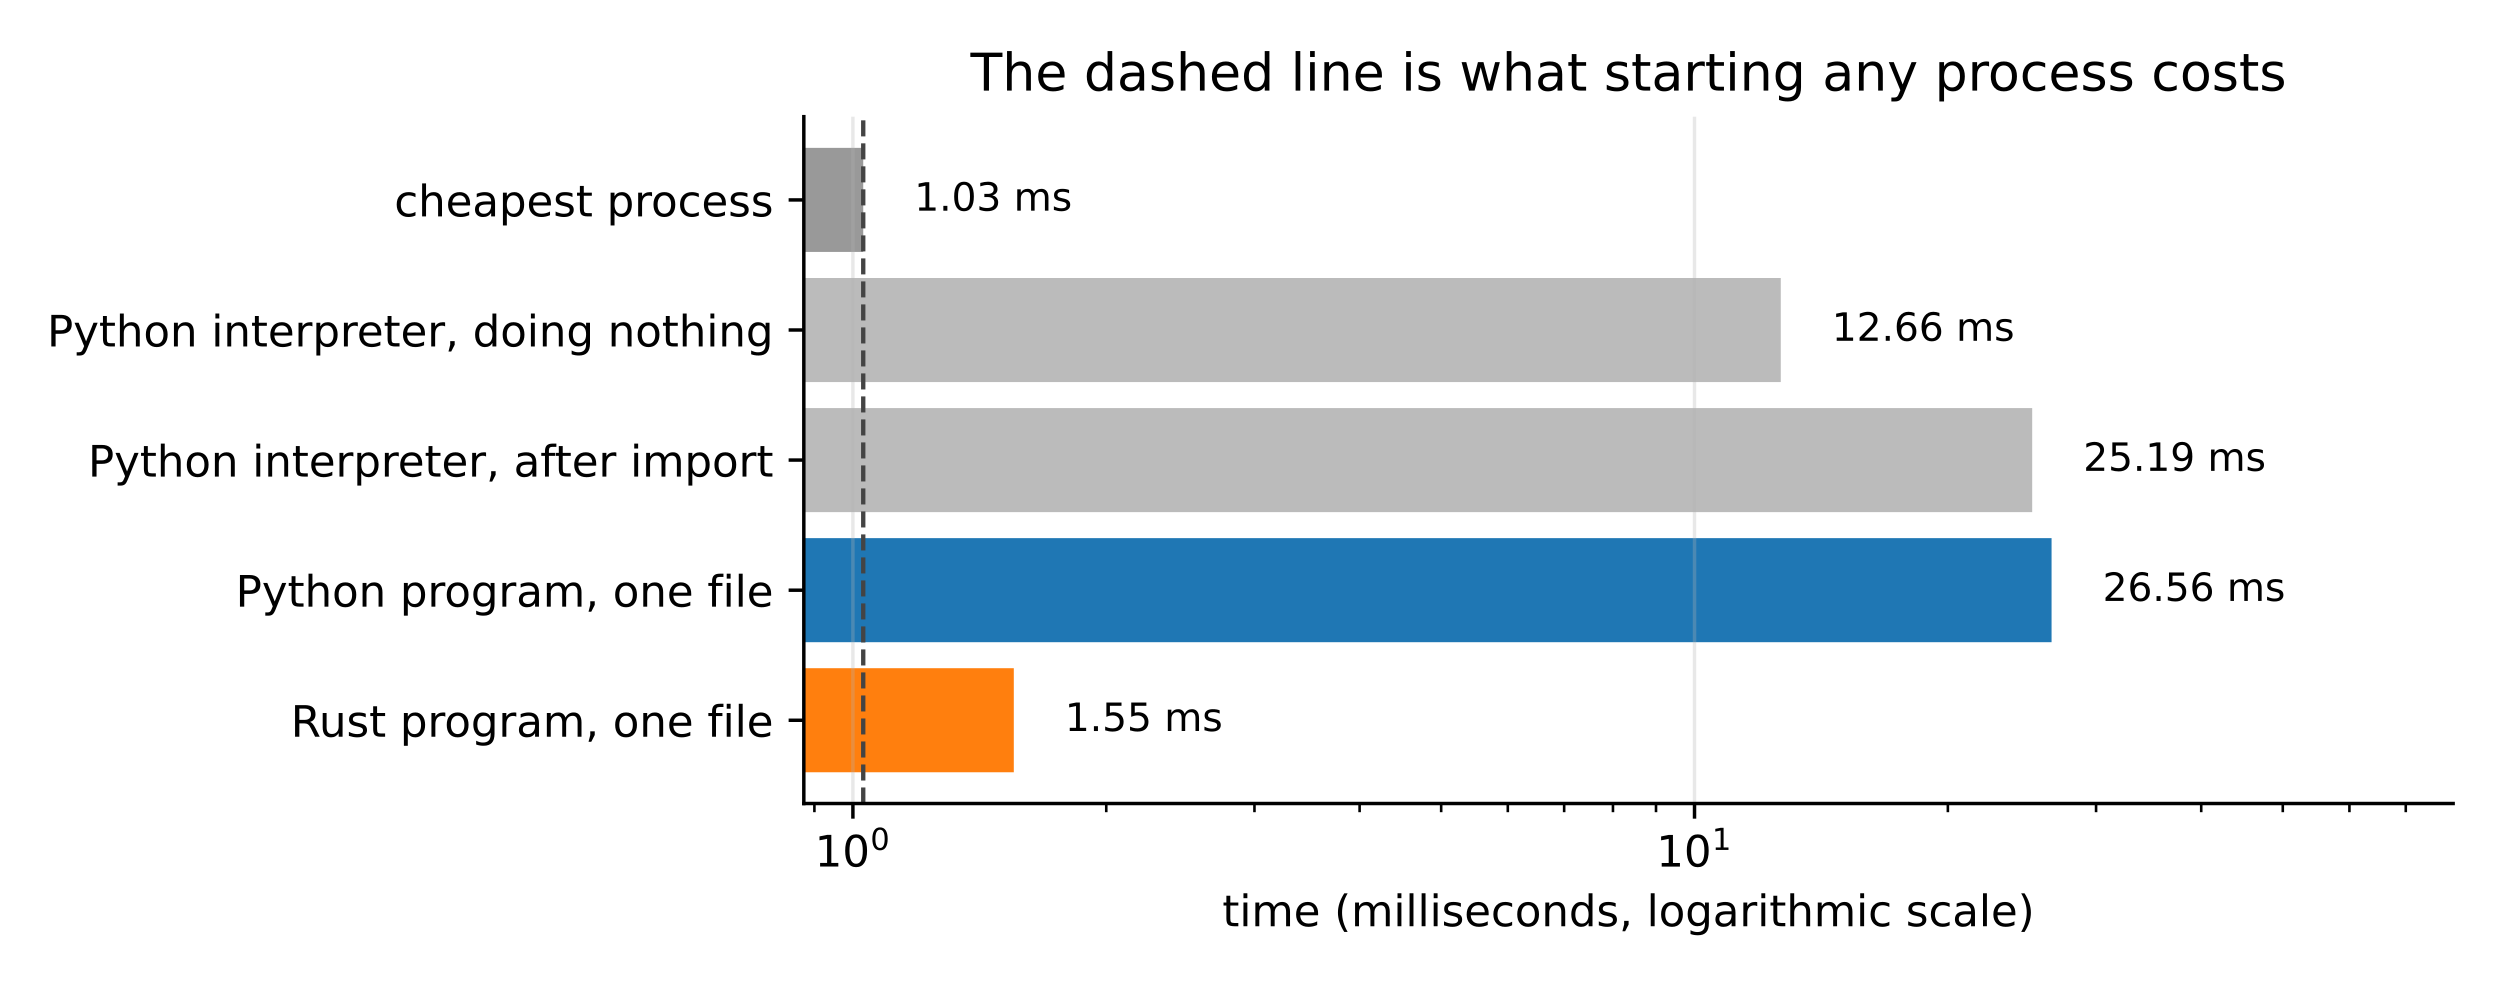
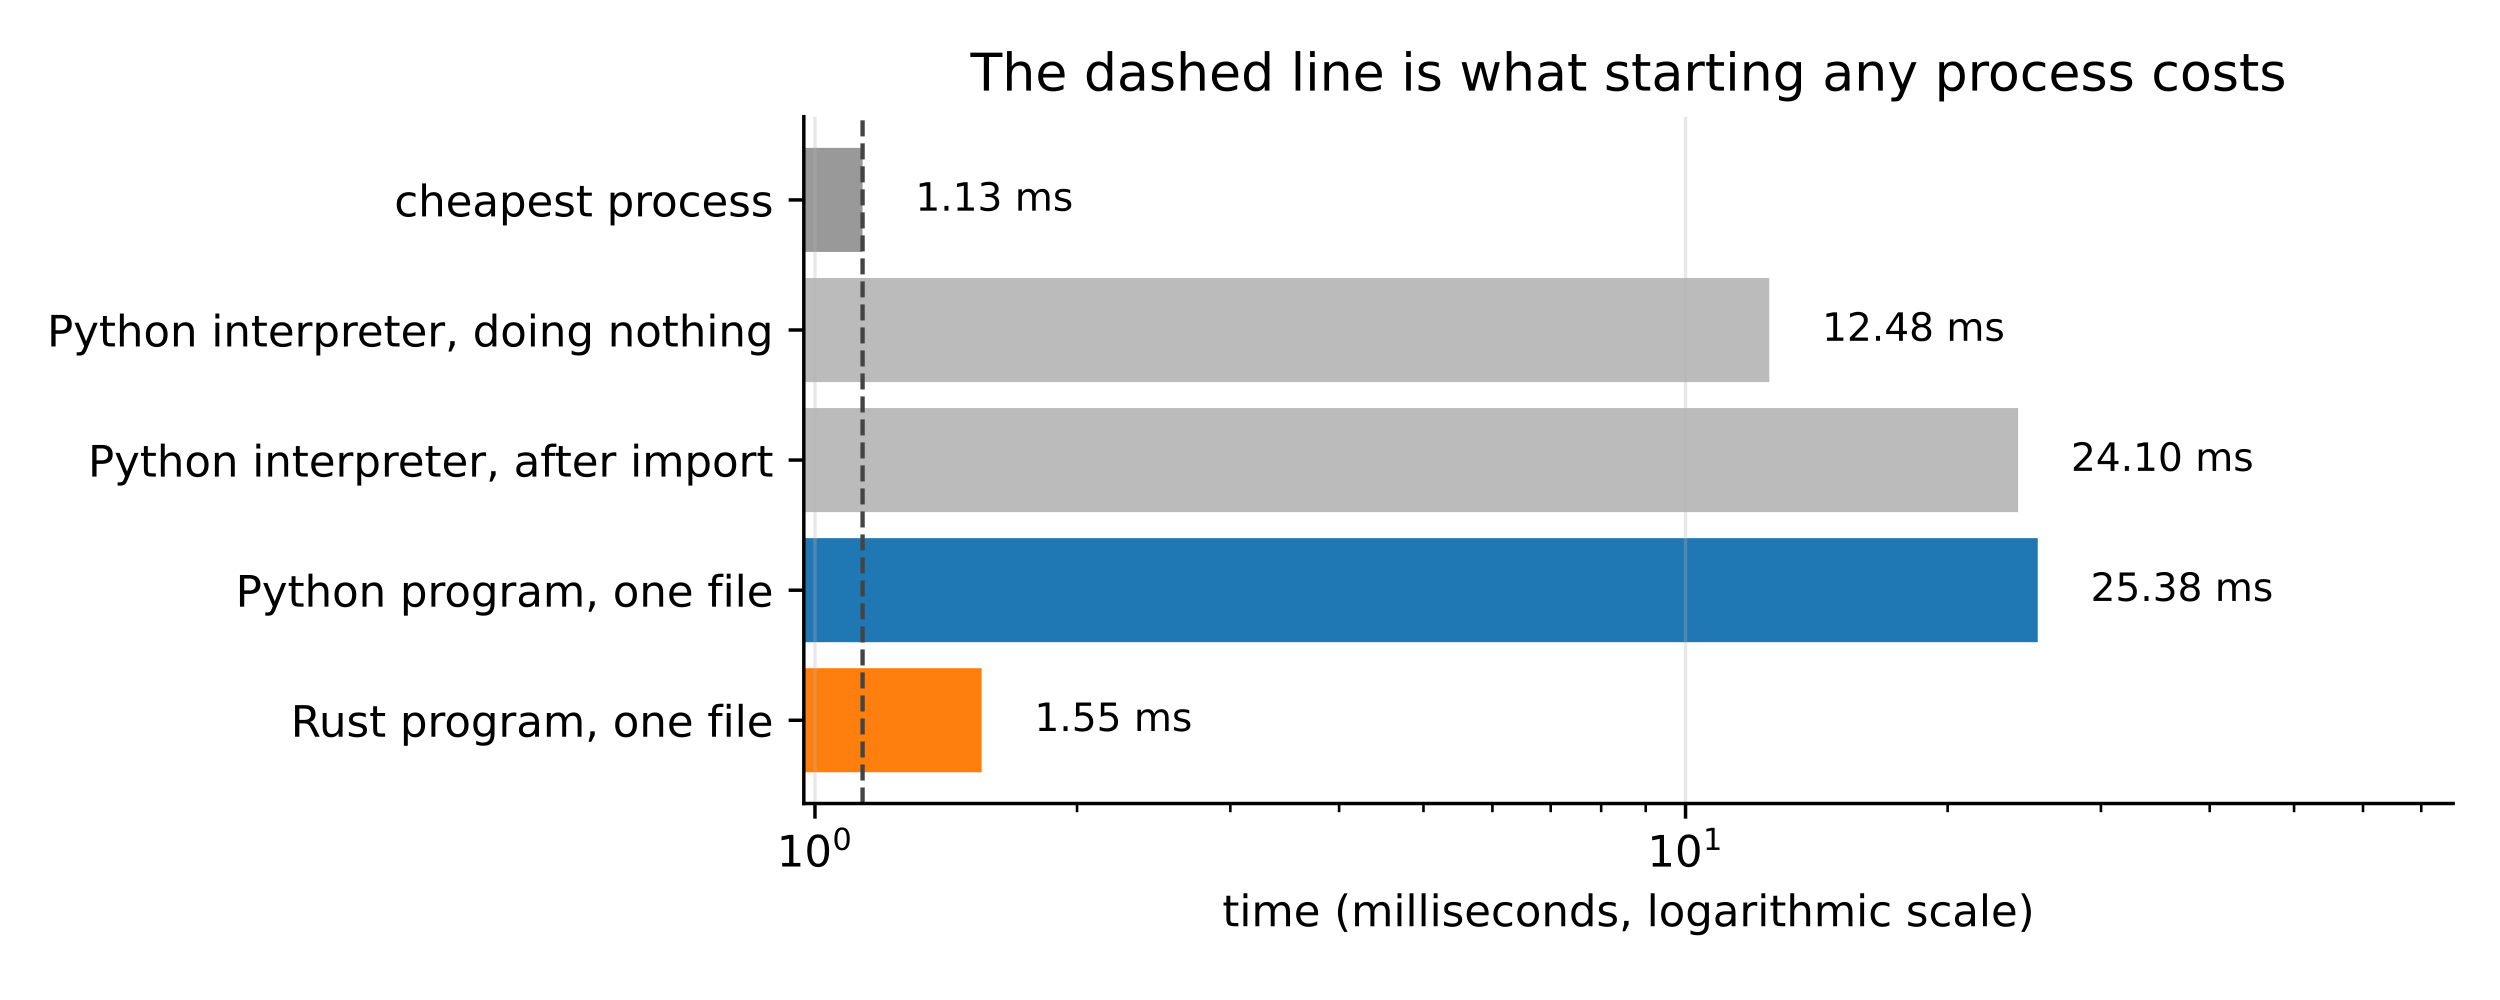
<svg xmlns="http://www.w3.org/2000/svg" xmlns:xlink="http://www.w3.org/1999/xlink" width="576pt" height="230.4pt" viewBox="0 0 576 230.4" version="1.1">
  <defs>
    <style type="text/css">*{stroke-linejoin: round; stroke-linecap: butt}</style>
  </defs>
  <g id="figure_1">
    <g id="patch_1">
      <path d="M 0 230.4 L 576 230.4 L 576 0 L 0 0 z " style="fill: #ffffff" />
    </g>
    <g id="axes_1">
      <g id="patch_2">
        <path d="M 185.2 185.128 L 565.2 185.128 L 565.2 26.88 L 185.2 26.88 z " style="fill: #ffffff" />
      </g>
      <g id="patch_3">
-         <path d="M -193711.282 34.073 L 198.89 34.073 L 198.89 58.05 L -193711.282 58.05 z " clip-path="url(#pd043f592e0)" style="fill: #999999" />
+         <path d="M -200394.927 34.073 L 198.738 34.073 L 198.738 58.05 L -200394.927 58.05 z " clip-path="url(#pd043f592e0)" style="fill: #999999" />
      </g>
      <g id="patch_4">
-         <path d="M -193711.282 64.044 L 410.292 64.044 L 410.292 88.021 L -193711.282 88.021 z " clip-path="url(#pd043f592e0)" style="fill: #bbbbbb" />
+         <path d="M -200394.927 64.044 L 407.643 64.044 L 407.643 88.021 L -200394.927 88.021 z " clip-path="url(#pd043f592e0)" style="fill: #bbbbbb" />
      </g>
      <g id="patch_5">
-         <path d="M -193711.282 94.016 L 468.217 94.016 L 468.217 117.992 L -193711.282 117.992 z " clip-path="url(#pd043f592e0)" style="fill: #bbbbbb" />
+         <path d="M -200394.927 94.016 L 464.978 94.016 L 464.978 117.992 L -200394.927 117.992 z " clip-path="url(#pd043f592e0)" style="fill: #bbbbbb" />
      </g>
      <g id="patch_6">
-         <path d="M -193711.282 123.987 L 472.682 123.987 L 472.682 147.964 L -193711.282 147.964 z " clip-path="url(#pd043f592e0)" style="fill: #1f77b4" />
+         <path d="M -200394.927 123.987 L 469.498 123.987 L 469.498 147.964 L -200394.927 147.964 z " clip-path="url(#pd043f592e0)" style="fill: #1f77b4" />
      </g>
      <g id="patch_7">
-         <path d="M -193711.282 153.958 L 233.581 153.958 L 233.581 177.935 L -193711.282 177.935 z " clip-path="url(#pd043f592e0)" style="fill: #ff7f0e" />
+         <path d="M -200394.927 153.958 L 226.174 153.958 L 226.174 177.935 L -200394.927 177.935 z " clip-path="url(#pd043f592e0)" style="fill: #ff7f0e" />
      </g>
      <g id="matplotlib.axis_1">
        <g id="xtick_1">
          <g id="line2d_1">
-             <path d="M 196.509 185.128 L 196.509 26.88 " clip-path="url(#pd043f592e0)" style="fill: none; stroke: #b0b0b0; stroke-opacity: 0.3; stroke-width: 0.8; stroke-linecap: square" />
+             <path d="M 187.768 185.128 L 187.768 26.88 " clip-path="url(#pd043f592e0)" style="fill: none; stroke: #b0b0b0; stroke-opacity: 0.3; stroke-width: 0.8; stroke-linecap: square" />
          </g>
          <g id="line2d_2">
            <defs>
              <path id="m288eb1307e" d="M 0 0 L 0 3.5 " style="stroke: #000000; stroke-width: 0.8" />
            </defs>
            <g>
-               <use xlink:href="#m288eb1307e" x="196.509" y="185.128" style="stroke: #000000; stroke-width: 0.8" />
+               <use xlink:href="#m288eb1307e" x="187.768" y="185.128" style="stroke: #000000; stroke-width: 0.8" />
            </g>
          </g>
          <g id="text_1">
-             <g transform="translate(187.7095 199.7264) scale(0.1 -0.1)">
+             <g transform="translate(178.9676 199.7264) scale(0.1 -0.1)">
              <defs>
                <path id="DejaVuSans-31" d="M 794 531 L 1825 531 L 1825 4091 L 703 3866 L 703 4441 L 1819 4666 L 2450 4666 L 2450 531 L 3481 531 L 3481 0 L 794 0 L 794 531 z " transform="scale(0.015625)" />
                <path id="DejaVuSans-30" d="M 2034 4250 Q 1547 4250 1301 3770 Q 1056 3291 1056 2328 Q 1056 1369 1301 889 Q 1547 409 2034 409 Q 2525 409 2770 889 Q 3016 1369 3016 2328 Q 3016 3291 2770 3770 Q 2525 4250 2034 4250 z M 2034 4750 Q 2819 4750 3233 4129 Q 3647 3509 3647 2328 Q 3647 1150 3233 529 Q 2819 -91 2034 -91 Q 1250 -91 836 529 Q 422 1150 422 2328 Q 422 3509 836 4129 Q 1250 4750 2034 4750 z " transform="scale(0.015625)" />
              </defs>
              <use xlink:href="#DejaVuSans-31" transform="translate(0 0.765625)" />
              <use xlink:href="#DejaVuSans-30" transform="translate(63.62305 0.765625)" />
              <use xlink:href="#DejaVuSans-30" transform="translate(128.2031 39.04688) scale(0.7)" />
            </g>
          </g>
        </g>
        <g id="xtick_2">
          <g id="line2d_3">
-             <path d="M 390.417 185.128 L 390.417 26.88 " clip-path="url(#pd043f592e0)" style="fill: none; stroke: #b0b0b0; stroke-opacity: 0.3; stroke-width: 0.8; stroke-linecap: square" />
+             <path d="M 388.35 185.128 L 388.35 26.88 " clip-path="url(#pd043f592e0)" style="fill: none; stroke: #b0b0b0; stroke-opacity: 0.3; stroke-width: 0.8; stroke-linecap: square" />
          </g>
          <g id="line2d_4">
            <g>
-               <use xlink:href="#m288eb1307e" x="390.417" y="185.128" style="stroke: #000000; stroke-width: 0.8" />
+               <use xlink:href="#m288eb1307e" x="388.35" y="185.128" style="stroke: #000000; stroke-width: 0.8" />
            </g>
          </g>
          <g id="text_2">
-             <g transform="translate(381.6173 199.7264) scale(0.1 -0.1)">
+             <g transform="translate(379.5503 199.7264) scale(0.1 -0.1)">
              <use xlink:href="#DejaVuSans-31" transform="translate(0 0.684375)" />
              <use xlink:href="#DejaVuSans-30" transform="translate(63.62305 0.684375)" />
              <use xlink:href="#DejaVuSans-31" transform="translate(128.2031 38.96563) scale(0.7)" />
            </g>
          </g>
        </g>
        <g id="xtick_3">
          <g id="line2d_5">
            <defs>
              <path id="m4691256076" d="M 0 0 L 0 2 " style="stroke: #000000; stroke-width: 0.6" />
            </defs>
            <g>
-               <use xlink:href="#m4691256076" x="187.637" y="185.128" style="stroke: #000000; stroke-width: 0.6" />
+               <use xlink:href="#m4691256076" x="248.149" y="185.128" style="stroke: #000000; stroke-width: 0.6" />
            </g>
          </g>
        </g>
        <g id="xtick_4">
          <g id="line2d_6">
            <g>
-               <use xlink:href="#m4691256076" x="254.882" y="185.128" style="stroke: #000000; stroke-width: 0.6" />
+               <use xlink:href="#m4691256076" x="283.47" y="185.128" style="stroke: #000000; stroke-width: 0.6" />
            </g>
          </g>
        </g>
        <g id="xtick_5">
          <g id="line2d_7">
            <g>
-               <use xlink:href="#m4691256076" x="289.027" y="185.128" style="stroke: #000000; stroke-width: 0.6" />
+               <use xlink:href="#m4691256076" x="308.53" y="185.128" style="stroke: #000000; stroke-width: 0.6" />
            </g>
          </g>
        </g>
        <g id="xtick_6">
          <g id="line2d_8">
            <g>
-               <use xlink:href="#m4691256076" x="313.254" y="185.128" style="stroke: #000000; stroke-width: 0.6" />
+               <use xlink:href="#m4691256076" x="327.969" y="185.128" style="stroke: #000000; stroke-width: 0.6" />
            </g>
          </g>
        </g>
        <g id="xtick_7">
          <g id="line2d_9">
            <g>
-               <use xlink:href="#m4691256076" x="332.045" y="185.128" style="stroke: #000000; stroke-width: 0.6" />
+               <use xlink:href="#m4691256076" x="343.851" y="185.128" style="stroke: #000000; stroke-width: 0.6" />
            </g>
          </g>
        </g>
        <g id="xtick_8">
          <g id="line2d_10">
            <g>
-               <use xlink:href="#m4691256076" x="347.399" y="185.128" style="stroke: #000000; stroke-width: 0.6" />
+               <use xlink:href="#m4691256076" x="357.28" y="185.128" style="stroke: #000000; stroke-width: 0.6" />
            </g>
          </g>
        </g>
        <g id="xtick_9">
          <g id="line2d_11">
            <g>
-               <use xlink:href="#m4691256076" x="360.381" y="185.128" style="stroke: #000000; stroke-width: 0.6" />
+               <use xlink:href="#m4691256076" x="368.912" y="185.128" style="stroke: #000000; stroke-width: 0.6" />
            </g>
          </g>
        </g>
        <g id="xtick_10">
          <g id="line2d_12">
            <g>
-               <use xlink:href="#m4691256076" x="371.626" y="185.128" style="stroke: #000000; stroke-width: 0.6" />
+               <use xlink:href="#m4691256076" x="379.172" y="185.128" style="stroke: #000000; stroke-width: 0.6" />
            </g>
          </g>
        </g>
        <g id="xtick_11">
          <g id="line2d_13">
            <g>
-               <use xlink:href="#m4691256076" x="381.545" y="185.128" style="stroke: #000000; stroke-width: 0.6" />
+               <use xlink:href="#m4691256076" x="448.732" y="185.128" style="stroke: #000000; stroke-width: 0.6" />
            </g>
          </g>
        </g>
        <g id="xtick_12">
          <g id="line2d_14">
            <g>
-               <use xlink:href="#m4691256076" x="448.789" y="185.128" style="stroke: #000000; stroke-width: 0.6" />
+               <use xlink:href="#m4691256076" x="484.053" y="185.128" style="stroke: #000000; stroke-width: 0.6" />
            </g>
          </g>
        </g>
        <g id="xtick_13">
          <g id="line2d_15">
            <g>
-               <use xlink:href="#m4691256076" x="482.935" y="185.128" style="stroke: #000000; stroke-width: 0.6" />
+               <use xlink:href="#m4691256076" x="509.113" y="185.128" style="stroke: #000000; stroke-width: 0.6" />
            </g>
          </g>
        </g>
        <g id="xtick_14">
          <g id="line2d_16">
            <g>
-               <use xlink:href="#m4691256076" x="507.161" y="185.128" style="stroke: #000000; stroke-width: 0.6" />
+               <use xlink:href="#m4691256076" x="528.552" y="185.128" style="stroke: #000000; stroke-width: 0.6" />
            </g>
          </g>
        </g>
        <g id="xtick_15">
          <g id="line2d_17">
            <g>
-               <use xlink:href="#m4691256076" x="525.953" y="185.128" style="stroke: #000000; stroke-width: 0.6" />
+               <use xlink:href="#m4691256076" x="544.434" y="185.128" style="stroke: #000000; stroke-width: 0.6" />
            </g>
          </g>
        </g>
        <g id="xtick_16">
          <g id="line2d_18">
            <g>
-               <use xlink:href="#m4691256076" x="541.307" y="185.128" style="stroke: #000000; stroke-width: 0.6" />
-             </g>
-           </g>
-         </g>
-         <g id="xtick_17">
-           <g id="line2d_19">
-             <g>
-               <use xlink:href="#m4691256076" x="554.288" y="185.128" style="stroke: #000000; stroke-width: 0.6" />
+               <use xlink:href="#m4691256076" x="557.862" y="185.128" style="stroke: #000000; stroke-width: 0.6" />
            </g>
          </g>
        </g>
        <g id="text_3">
          <g transform="translate(281.6297 213.4046) scale(0.1 -0.1)">
            <defs>
              <path id="DejaVuSans-74" d="M 1172 4494 L 1172 3500 L 2356 3500 L 2356 3053 L 1172 3053 L 1172 1153 Q 1172 725 1289 603 Q 1406 481 1766 481 L 2356 481 L 2356 0 L 1766 0 Q 1100 0 847 248 Q 594 497 594 1153 L 594 3053 L 172 3053 L 172 3500 L 594 3500 L 594 4494 L 1172 4494 z " transform="scale(0.015625)" />
              <path id="DejaVuSans-69" d="M 603 3500 L 1178 3500 L 1178 0 L 603 0 L 603 3500 z M 603 4863 L 1178 4863 L 1178 4134 L 603 4134 L 603 4863 z " transform="scale(0.015625)" />
              <path id="DejaVuSans-6d" d="M 3328 2828 Q 3544 3216 3844 3400 Q 4144 3584 4550 3584 Q 5097 3584 5394 3201 Q 5691 2819 5691 2113 L 5691 0 L 5113 0 L 5113 2094 Q 5113 2597 4934 2840 Q 4756 3084 4391 3084 Q 3944 3084 3684 2787 Q 3425 2491 3425 1978 L 3425 0 L 2847 0 L 2847 2094 Q 2847 2600 2669 2842 Q 2491 3084 2119 3084 Q 1678 3084 1418 2786 Q 1159 2488 1159 1978 L 1159 0 L 581 0 L 581 3500 L 1159 3500 L 1159 2956 Q 1356 3278 1631 3431 Q 1906 3584 2284 3584 Q 2666 3584 2933 3390 Q 3200 3197 3328 2828 z " transform="scale(0.015625)" />
              <path id="DejaVuSans-65" d="M 3597 1894 L 3597 1613 L 953 1613 Q 991 1019 1311 708 Q 1631 397 2203 397 Q 2534 397 2845 478 Q 3156 559 3463 722 L 3463 178 Q 3153 47 2828 -22 Q 2503 -91 2169 -91 Q 1331 -91 842 396 Q 353 884 353 1716 Q 353 2575 817 3079 Q 1281 3584 2069 3584 Q 2775 3584 3186 3129 Q 3597 2675 3597 1894 z M 3022 2063 Q 3016 2534 2758 2815 Q 2500 3097 2075 3097 Q 1594 3097 1305 2825 Q 1016 2553 972 2059 L 3022 2063 z " transform="scale(0.015625)" />
              <path id="DejaVuSans-20" transform="scale(0.015625)" />
              <path id="DejaVuSans-28" d="M 1984 4856 Q 1566 4138 1362 3434 Q 1159 2731 1159 2009 Q 1159 1288 1364 580 Q 1569 -128 1984 -844 L 1484 -844 Q 1016 -109 783 600 Q 550 1309 550 2009 Q 550 2706 781 3412 Q 1013 4119 1484 4856 L 1984 4856 z " transform="scale(0.015625)" />
              <path id="DejaVuSans-6c" d="M 603 4863 L 1178 4863 L 1178 0 L 603 0 L 603 4863 z " transform="scale(0.015625)" />
              <path id="DejaVuSans-73" d="M 2834 3397 L 2834 2853 Q 2591 2978 2328 3040 Q 2066 3103 1784 3103 Q 1356 3103 1142 2972 Q 928 2841 928 2578 Q 928 2378 1081 2264 Q 1234 2150 1697 2047 L 1894 2003 Q 2506 1872 2764 1633 Q 3022 1394 3022 966 Q 3022 478 2636 193 Q 2250 -91 1575 -91 Q 1294 -91 989 -36 Q 684 19 347 128 L 347 722 Q 666 556 975 473 Q 1284 391 1588 391 Q 1994 391 2212 530 Q 2431 669 2431 922 Q 2431 1156 2273 1281 Q 2116 1406 1581 1522 L 1381 1569 Q 847 1681 609 1914 Q 372 2147 372 2553 Q 372 3047 722 3315 Q 1072 3584 1716 3584 Q 2034 3584 2315 3537 Q 2597 3491 2834 3397 z " transform="scale(0.015625)" />
              <path id="DejaVuSans-63" d="M 3122 3366 L 3122 2828 Q 2878 2963 2633 3030 Q 2388 3097 2138 3097 Q 1578 3097 1268 2742 Q 959 2388 959 1747 Q 959 1106 1268 751 Q 1578 397 2138 397 Q 2388 397 2633 464 Q 2878 531 3122 666 L 3122 134 Q 2881 22 2623 -34 Q 2366 -91 2075 -91 Q 1284 -91 818 406 Q 353 903 353 1747 Q 353 2603 823 3093 Q 1294 3584 2113 3584 Q 2378 3584 2631 3529 Q 2884 3475 3122 3366 z " transform="scale(0.015625)" />
              <path id="DejaVuSans-6f" d="M 1959 3097 Q 1497 3097 1228 2736 Q 959 2375 959 1747 Q 959 1119 1226 758 Q 1494 397 1959 397 Q 2419 397 2687 759 Q 2956 1122 2956 1747 Q 2956 2369 2687 2733 Q 2419 3097 1959 3097 z M 1959 3584 Q 2709 3584 3137 3096 Q 3566 2609 3566 1747 Q 3566 888 3137 398 Q 2709 -91 1959 -91 Q 1206 -91 779 398 Q 353 888 353 1747 Q 353 2609 779 3096 Q 1206 3584 1959 3584 z " transform="scale(0.015625)" />
              <path id="DejaVuSans-6e" d="M 3513 2113 L 3513 0 L 2938 0 L 2938 2094 Q 2938 2591 2744 2837 Q 2550 3084 2163 3084 Q 1697 3084 1428 2787 Q 1159 2491 1159 1978 L 1159 0 L 581 0 L 581 3500 L 1159 3500 L 1159 2956 Q 1366 3272 1645 3428 Q 1925 3584 2291 3584 Q 2894 3584 3203 3211 Q 3513 2838 3513 2113 z " transform="scale(0.015625)" />
              <path id="DejaVuSans-64" d="M 2906 2969 L 2906 4863 L 3481 4863 L 3481 0 L 2906 0 L 2906 525 Q 2725 213 2448 61 Q 2172 -91 1784 -91 Q 1150 -91 751 415 Q 353 922 353 1747 Q 353 2572 751 3078 Q 1150 3584 1784 3584 Q 2172 3584 2448 3432 Q 2725 3281 2906 2969 z M 947 1747 Q 947 1113 1208 752 Q 1469 391 1925 391 Q 2381 391 2643 752 Q 2906 1113 2906 1747 Q 2906 2381 2643 2742 Q 2381 3103 1925 3103 Q 1469 3103 1208 2742 Q 947 2381 947 1747 z " transform="scale(0.015625)" />
              <path id="DejaVuSans-2c" d="M 750 794 L 1409 794 L 1409 256 L 897 -744 L 494 -744 L 750 256 L 750 794 z " transform="scale(0.015625)" />
              <path id="DejaVuSans-67" d="M 2906 1791 Q 2906 2416 2648 2759 Q 2391 3103 1925 3103 Q 1463 3103 1205 2759 Q 947 2416 947 1791 Q 947 1169 1205 825 Q 1463 481 1925 481 Q 2391 481 2648 825 Q 2906 1169 2906 1791 z M 3481 434 Q 3481 -459 3084 -895 Q 2688 -1331 1869 -1331 Q 1566 -1331 1297 -1286 Q 1028 -1241 775 -1147 L 775 -588 Q 1028 -725 1275 -790 Q 1522 -856 1778 -856 Q 2344 -856 2625 -561 Q 2906 -266 2906 331 L 2906 616 Q 2728 306 2450 153 Q 2172 0 1784 0 Q 1141 0 747 490 Q 353 981 353 1791 Q 353 2603 747 3093 Q 1141 3584 1784 3584 Q 2172 3584 2450 3431 Q 2728 3278 2906 2969 L 2906 3500 L 3481 3500 L 3481 434 z " transform="scale(0.015625)" />
              <path id="DejaVuSans-61" d="M 2194 1759 Q 1497 1759 1228 1600 Q 959 1441 959 1056 Q 959 750 1161 570 Q 1363 391 1709 391 Q 2188 391 2477 730 Q 2766 1069 2766 1631 L 2766 1759 L 2194 1759 z M 3341 1997 L 3341 0 L 2766 0 L 2766 531 Q 2569 213 2275 61 Q 1981 -91 1556 -91 Q 1019 -91 701 211 Q 384 513 384 1019 Q 384 1609 779 1909 Q 1175 2209 1959 2209 L 2766 2209 L 2766 2266 Q 2766 2663 2505 2880 Q 2244 3097 1772 3097 Q 1472 3097 1187 3025 Q 903 2953 641 2809 L 641 3341 Q 956 3463 1253 3523 Q 1550 3584 1831 3584 Q 2591 3584 2966 3190 Q 3341 2797 3341 1997 z " transform="scale(0.015625)" />
              <path id="DejaVuSans-72" d="M 2631 2963 Q 2534 3019 2420 3045 Q 2306 3072 2169 3072 Q 1681 3072 1420 2755 Q 1159 2438 1159 1844 L 1159 0 L 581 0 L 581 3500 L 1159 3500 L 1159 2956 Q 1341 3275 1631 3429 Q 1922 3584 2338 3584 Q 2397 3584 2469 3576 Q 2541 3569 2628 3553 L 2631 2963 z " transform="scale(0.015625)" />
              <path id="DejaVuSans-68" d="M 3513 2113 L 3513 0 L 2938 0 L 2938 2094 Q 2938 2591 2744 2837 Q 2550 3084 2163 3084 Q 1697 3084 1428 2787 Q 1159 2491 1159 1978 L 1159 0 L 581 0 L 581 4863 L 1159 4863 L 1159 2956 Q 1366 3272 1645 3428 Q 1925 3584 2291 3584 Q 2894 3584 3203 3211 Q 3513 2838 3513 2113 z " transform="scale(0.015625)" />
              <path id="DejaVuSans-29" d="M 513 4856 L 1013 4856 Q 1481 4119 1714 3412 Q 1947 2706 1947 2009 Q 1947 1309 1714 600 Q 1481 -109 1013 -844 L 513 -844 Q 928 -128 1133 580 Q 1338 1288 1338 2009 Q 1338 2731 1133 3434 Q 928 4138 513 4856 z " transform="scale(0.015625)" />
            </defs>
            <use xlink:href="#DejaVuSans-74" />
            <use xlink:href="#DejaVuSans-69" transform="translate(39.20898 0)" />
            <use xlink:href="#DejaVuSans-6d" transform="translate(66.99219 0)" />
            <use xlink:href="#DejaVuSans-65" transform="translate(164.4043 0)" />
            <use xlink:href="#DejaVuSans-20" transform="translate(225.9277 0)" />
            <use xlink:href="#DejaVuSans-28" transform="translate(257.7148 0)" />
            <use xlink:href="#DejaVuSans-6d" transform="translate(296.7285 0)" />
            <use xlink:href="#DejaVuSans-69" transform="translate(394.1406 0)" />
            <use xlink:href="#DejaVuSans-6c" transform="translate(421.9238 0)" />
            <use xlink:href="#DejaVuSans-6c" transform="translate(449.707 0)" />
            <use xlink:href="#DejaVuSans-69" transform="translate(477.4902 0)" />
            <use xlink:href="#DejaVuSans-73" transform="translate(505.2734 0)" />
            <use xlink:href="#DejaVuSans-65" transform="translate(557.373 0)" />
            <use xlink:href="#DejaVuSans-63" transform="translate(618.8965 0)" />
            <use xlink:href="#DejaVuSans-6f" transform="translate(673.877 0)" />
            <use xlink:href="#DejaVuSans-6e" transform="translate(735.0586 0)" />
            <use xlink:href="#DejaVuSans-64" transform="translate(798.4375 0)" />
            <use xlink:href="#DejaVuSans-73" transform="translate(861.9141 0)" />
            <use xlink:href="#DejaVuSans-2c" transform="translate(914.0137 0)" />
            <use xlink:href="#DejaVuSans-20" transform="translate(945.8008 0)" />
            <use xlink:href="#DejaVuSans-6c" transform="translate(977.5879 0)" />
            <use xlink:href="#DejaVuSans-6f" transform="translate(1005.371 0)" />
            <use xlink:href="#DejaVuSans-67" transform="translate(1066.553 0)" />
            <use xlink:href="#DejaVuSans-61" transform="translate(1130.029 0)" />
            <use xlink:href="#DejaVuSans-72" transform="translate(1191.309 0)" />
            <use xlink:href="#DejaVuSans-69" transform="translate(1232.422 0)" />
            <use xlink:href="#DejaVuSans-74" transform="translate(1260.205 0)" />
            <use xlink:href="#DejaVuSans-68" transform="translate(1299.414 0)" />
            <use xlink:href="#DejaVuSans-6d" transform="translate(1362.793 0)" />
            <use xlink:href="#DejaVuSans-69" transform="translate(1460.205 0)" />
            <use xlink:href="#DejaVuSans-63" transform="translate(1487.988 0)" />
            <use xlink:href="#DejaVuSans-20" transform="translate(1542.969 0)" />
            <use xlink:href="#DejaVuSans-73" transform="translate(1574.756 0)" />
            <use xlink:href="#DejaVuSans-63" transform="translate(1626.855 0)" />
            <use xlink:href="#DejaVuSans-61" transform="translate(1681.836 0)" />
            <use xlink:href="#DejaVuSans-6c" transform="translate(1743.115 0)" />
            <use xlink:href="#DejaVuSans-65" transform="translate(1770.898 0)" />
            <use xlink:href="#DejaVuSans-29" transform="translate(1832.422 0)" />
          </g>
        </g>
      </g>
      <g id="matplotlib.axis_2">
        <g id="ytick_1">
-           <g id="line2d_20">
+           <g id="line2d_19">
            <defs>
              <path id="m46afec8bac" d="M 0 0 L -3.5 0 " style="stroke: #000000; stroke-width: 0.8" />
            </defs>
            <g>
              <use xlink:href="#m46afec8bac" x="185.2" y="46.062" style="stroke: #000000; stroke-width: 0.8" />
            </g>
          </g>
          <g id="text_4">
            <g transform="translate(90.85 49.8608) scale(0.1 -0.1)">
              <defs>
                <path id="DejaVuSans-70" d="M 1159 525 L 1159 -1331 L 581 -1331 L 581 3500 L 1159 3500 L 1159 2969 Q 1341 3281 1617 3432 Q 1894 3584 2278 3584 Q 2916 3584 3314 3078 Q 3713 2572 3713 1747 Q 3713 922 3314 415 Q 2916 -91 2278 -91 Q 1894 -91 1617 61 Q 1341 213 1159 525 z M 3116 1747 Q 3116 2381 2855 2742 Q 2594 3103 2138 3103 Q 1681 3103 1420 2742 Q 1159 2381 1159 1747 Q 1159 1113 1420 752 Q 1681 391 2138 391 Q 2594 391 2855 752 Q 3116 1113 3116 1747 z " transform="scale(0.015625)" />
              </defs>
              <use xlink:href="#DejaVuSans-63" />
              <use xlink:href="#DejaVuSans-68" transform="translate(54.98047 0)" />
              <use xlink:href="#DejaVuSans-65" transform="translate(118.3594 0)" />
              <use xlink:href="#DejaVuSans-61" transform="translate(179.8828 0)" />
              <use xlink:href="#DejaVuSans-70" transform="translate(241.1621 0)" />
              <use xlink:href="#DejaVuSans-65" transform="translate(304.6387 0)" />
              <use xlink:href="#DejaVuSans-73" transform="translate(366.1621 0)" />
              <use xlink:href="#DejaVuSans-74" transform="translate(418.2617 0)" />
              <use xlink:href="#DejaVuSans-20" transform="translate(457.4707 0)" />
              <use xlink:href="#DejaVuSans-70" transform="translate(489.2578 0)" />
              <use xlink:href="#DejaVuSans-72" transform="translate(552.7344 0)" />
              <use xlink:href="#DejaVuSans-6f" transform="translate(591.5977 0)" />
              <use xlink:href="#DejaVuSans-63" transform="translate(652.7793 0)" />
              <use xlink:href="#DejaVuSans-65" transform="translate(707.7598 0)" />
              <use xlink:href="#DejaVuSans-73" transform="translate(769.2832 0)" />
              <use xlink:href="#DejaVuSans-73" transform="translate(821.3828 0)" />
            </g>
          </g>
        </g>
        <g id="ytick_2">
-           <g id="line2d_21">
+           <g id="line2d_20">
            <g>
              <use xlink:href="#m46afec8bac" x="185.2" y="76.033" style="stroke: #000000; stroke-width: 0.8" />
            </g>
          </g>
          <g id="text_5">
            <g transform="translate(10.84375 79.83201) scale(0.1 -0.1)">
              <defs>
                <path id="DejaVuSans-50" d="M 1259 4147 L 1259 2394 L 2053 2394 Q 2494 2394 2734 2622 Q 2975 2850 2975 3272 Q 2975 3691 2734 3919 Q 2494 4147 2053 4147 L 1259 4147 z M 628 4666 L 2053 4666 Q 2838 4666 3239 4311 Q 3641 3956 3641 3272 Q 3641 2581 3239 2228 Q 2838 1875 2053 1875 L 1259 1875 L 1259 0 L 628 0 L 628 4666 z " transform="scale(0.015625)" />
                <path id="DejaVuSans-79" d="M 2059 -325 Q 1816 -950 1584 -1140 Q 1353 -1331 966 -1331 L 506 -1331 L 506 -850 L 844 -850 Q 1081 -850 1212 -737 Q 1344 -625 1503 -206 L 1606 56 L 191 3500 L 800 3500 L 1894 763 L 2988 3500 L 3597 3500 L 2059 -325 z " transform="scale(0.015625)" />
              </defs>
              <use xlink:href="#DejaVuSans-50" />
              <use xlink:href="#DejaVuSans-79" transform="translate(60.30273 0)" />
              <use xlink:href="#DejaVuSans-74" transform="translate(119.4824 0)" />
              <use xlink:href="#DejaVuSans-68" transform="translate(158.6914 0)" />
              <use xlink:href="#DejaVuSans-6f" transform="translate(222.0703 0)" />
              <use xlink:href="#DejaVuSans-6e" transform="translate(283.252 0)" />
              <use xlink:href="#DejaVuSans-20" transform="translate(346.6309 0)" />
              <use xlink:href="#DejaVuSans-69" transform="translate(378.418 0)" />
              <use xlink:href="#DejaVuSans-6e" transform="translate(406.2012 0)" />
              <use xlink:href="#DejaVuSans-74" transform="translate(469.5801 0)" />
              <use xlink:href="#DejaVuSans-65" transform="translate(508.7891 0)" />
              <use xlink:href="#DejaVuSans-72" transform="translate(570.3125 0)" />
              <use xlink:href="#DejaVuSans-70" transform="translate(611.4258 0)" />
              <use xlink:href="#DejaVuSans-72" transform="translate(674.9023 0)" />
              <use xlink:href="#DejaVuSans-65" transform="translate(713.7656 0)" />
              <use xlink:href="#DejaVuSans-74" transform="translate(775.2891 0)" />
              <use xlink:href="#DejaVuSans-65" transform="translate(814.498 0)" />
              <use xlink:href="#DejaVuSans-72" transform="translate(876.0215 0)" />
              <use xlink:href="#DejaVuSans-2c" transform="translate(917.1348 0)" />
              <use xlink:href="#DejaVuSans-20" transform="translate(948.9219 0)" />
              <use xlink:href="#DejaVuSans-64" transform="translate(980.709 0)" />
              <use xlink:href="#DejaVuSans-6f" transform="translate(1044.186 0)" />
              <use xlink:href="#DejaVuSans-69" transform="translate(1105.367 0)" />
              <use xlink:href="#DejaVuSans-6e" transform="translate(1133.15 0)" />
              <use xlink:href="#DejaVuSans-67" transform="translate(1196.529 0)" />
              <use xlink:href="#DejaVuSans-20" transform="translate(1260.006 0)" />
              <use xlink:href="#DejaVuSans-6e" transform="translate(1291.793 0)" />
              <use xlink:href="#DejaVuSans-6f" transform="translate(1355.172 0)" />
              <use xlink:href="#DejaVuSans-74" transform="translate(1416.354 0)" />
              <use xlink:href="#DejaVuSans-68" transform="translate(1455.562 0)" />
              <use xlink:href="#DejaVuSans-69" transform="translate(1518.941 0)" />
              <use xlink:href="#DejaVuSans-6e" transform="translate(1546.725 0)" />
              <use xlink:href="#DejaVuSans-67" transform="translate(1610.104 0)" />
            </g>
          </g>
        </g>
        <g id="ytick_3">
-           <g id="line2d_22">
+           <g id="line2d_21">
            <g>
              <use xlink:href="#m46afec8bac" x="185.2" y="106.004" style="stroke: #000000; stroke-width: 0.8" />
            </g>
          </g>
          <g id="text_6">
            <g transform="translate(20.27812 109.8032) scale(0.1 -0.1)">
              <defs>
                <path id="DejaVuSans-66" d="M 2375 4863 L 2375 4384 L 1825 4384 Q 1516 4384 1395 4259 Q 1275 4134 1275 3809 L 1275 3500 L 2222 3500 L 2222 3053 L 1275 3053 L 1275 0 L 697 0 L 697 3053 L 147 3053 L 147 3500 L 697 3500 L 697 3744 Q 697 4328 969 4595 Q 1241 4863 1831 4863 L 2375 4863 z " transform="scale(0.015625)" />
              </defs>
              <use xlink:href="#DejaVuSans-50" />
              <use xlink:href="#DejaVuSans-79" transform="translate(60.30273 0)" />
              <use xlink:href="#DejaVuSans-74" transform="translate(119.4824 0)" />
              <use xlink:href="#DejaVuSans-68" transform="translate(158.6914 0)" />
              <use xlink:href="#DejaVuSans-6f" transform="translate(222.0703 0)" />
              <use xlink:href="#DejaVuSans-6e" transform="translate(283.252 0)" />
              <use xlink:href="#DejaVuSans-20" transform="translate(346.6309 0)" />
              <use xlink:href="#DejaVuSans-69" transform="translate(378.418 0)" />
              <use xlink:href="#DejaVuSans-6e" transform="translate(406.2012 0)" />
              <use xlink:href="#DejaVuSans-74" transform="translate(469.5801 0)" />
              <use xlink:href="#DejaVuSans-65" transform="translate(508.7891 0)" />
              <use xlink:href="#DejaVuSans-72" transform="translate(570.3125 0)" />
              <use xlink:href="#DejaVuSans-70" transform="translate(611.4258 0)" />
              <use xlink:href="#DejaVuSans-72" transform="translate(674.9023 0)" />
              <use xlink:href="#DejaVuSans-65" transform="translate(713.7656 0)" />
              <use xlink:href="#DejaVuSans-74" transform="translate(775.2891 0)" />
              <use xlink:href="#DejaVuSans-65" transform="translate(814.498 0)" />
              <use xlink:href="#DejaVuSans-72" transform="translate(876.0215 0)" />
              <use xlink:href="#DejaVuSans-2c" transform="translate(917.1348 0)" />
              <use xlink:href="#DejaVuSans-20" transform="translate(948.9219 0)" />
              <use xlink:href="#DejaVuSans-61" transform="translate(980.709 0)" />
              <use xlink:href="#DejaVuSans-66" transform="translate(1041.988 0)" />
              <use xlink:href="#DejaVuSans-74" transform="translate(1075.443 0)" />
              <use xlink:href="#DejaVuSans-65" transform="translate(1114.652 0)" />
              <use xlink:href="#DejaVuSans-72" transform="translate(1176.176 0)" />
              <use xlink:href="#DejaVuSans-20" transform="translate(1217.289 0)" />
              <use xlink:href="#DejaVuSans-69" transform="translate(1249.076 0)" />
              <use xlink:href="#DejaVuSans-6d" transform="translate(1276.859 0)" />
              <use xlink:href="#DejaVuSans-70" transform="translate(1374.271 0)" />
              <use xlink:href="#DejaVuSans-6f" transform="translate(1437.748 0)" />
              <use xlink:href="#DejaVuSans-72" transform="translate(1498.93 0)" />
              <use xlink:href="#DejaVuSans-74" transform="translate(1540.043 0)" />
            </g>
          </g>
        </g>
        <g id="ytick_4">
-           <g id="line2d_23">
+           <g id="line2d_22">
            <g>
              <use xlink:href="#m46afec8bac" x="185.2" y="135.975" style="stroke: #000000; stroke-width: 0.8" />
            </g>
          </g>
          <g id="text_7">
            <g transform="translate(54.30469 139.7744) scale(0.1 -0.1)">
              <use xlink:href="#DejaVuSans-50" />
              <use xlink:href="#DejaVuSans-79" transform="translate(60.30273 0)" />
              <use xlink:href="#DejaVuSans-74" transform="translate(119.4824 0)" />
              <use xlink:href="#DejaVuSans-68" transform="translate(158.6914 0)" />
              <use xlink:href="#DejaVuSans-6f" transform="translate(222.0703 0)" />
              <use xlink:href="#DejaVuSans-6e" transform="translate(283.252 0)" />
              <use xlink:href="#DejaVuSans-20" transform="translate(346.6309 0)" />
              <use xlink:href="#DejaVuSans-70" transform="translate(378.418 0)" />
              <use xlink:href="#DejaVuSans-72" transform="translate(441.8945 0)" />
              <use xlink:href="#DejaVuSans-6f" transform="translate(480.7578 0)" />
              <use xlink:href="#DejaVuSans-67" transform="translate(541.9395 0)" />
              <use xlink:href="#DejaVuSans-72" transform="translate(605.416 0)" />
              <use xlink:href="#DejaVuSans-61" transform="translate(646.5293 0)" />
              <use xlink:href="#DejaVuSans-6d" transform="translate(707.8086 0)" />
              <use xlink:href="#DejaVuSans-2c" transform="translate(805.2207 0)" />
              <use xlink:href="#DejaVuSans-20" transform="translate(837.0078 0)" />
              <use xlink:href="#DejaVuSans-6f" transform="translate(868.7949 0)" />
              <use xlink:href="#DejaVuSans-6e" transform="translate(929.9766 0)" />
              <use xlink:href="#DejaVuSans-65" transform="translate(993.3555 0)" />
              <use xlink:href="#DejaVuSans-20" transform="translate(1054.879 0)" />
              <use xlink:href="#DejaVuSans-66" transform="translate(1086.666 0)" />
              <use xlink:href="#DejaVuSans-69" transform="translate(1121.871 0)" />
              <use xlink:href="#DejaVuSans-6c" transform="translate(1149.654 0)" />
              <use xlink:href="#DejaVuSans-65" transform="translate(1177.438 0)" />
            </g>
          </g>
        </g>
        <g id="ytick_5">
-           <g id="line2d_24">
+           <g id="line2d_23">
            <g>
              <use xlink:href="#m46afec8bac" x="185.2" y="165.946" style="stroke: #000000; stroke-width: 0.8" />
            </g>
          </g>
          <g id="text_8">
            <g transform="translate(67.00156 169.7456) scale(0.1 -0.1)">
              <defs>
                <path id="DejaVuSans-52" d="M 2841 2188 Q 3044 2119 3236 1894 Q 3428 1669 3622 1275 L 4263 0 L 3584 0 L 2988 1197 Q 2756 1666 2539 1819 Q 2322 1972 1947 1972 L 1259 1972 L 1259 0 L 628 0 L 628 4666 L 2053 4666 Q 2853 4666 3247 4331 Q 3641 3997 3641 3322 Q 3641 2881 3436 2590 Q 3231 2300 2841 2188 z M 1259 4147 L 1259 2491 L 2053 2491 Q 2509 2491 2742 2702 Q 2975 2913 2975 3322 Q 2975 3731 2742 3939 Q 2509 4147 2053 4147 L 1259 4147 z " transform="scale(0.015625)" />
                <path id="DejaVuSans-75" d="M 544 1381 L 544 3500 L 1119 3500 L 1119 1403 Q 1119 906 1312 657 Q 1506 409 1894 409 Q 2359 409 2629 706 Q 2900 1003 2900 1516 L 2900 3500 L 3475 3500 L 3475 0 L 2900 0 L 2900 538 Q 2691 219 2414 64 Q 2138 -91 1772 -91 Q 1169 -91 856 284 Q 544 659 544 1381 z M 1991 3584 L 1991 3584 z " transform="scale(0.015625)" />
              </defs>
              <use xlink:href="#DejaVuSans-52" />
              <use xlink:href="#DejaVuSans-75" transform="translate(64.98242 0)" />
              <use xlink:href="#DejaVuSans-73" transform="translate(128.3613 0)" />
              <use xlink:href="#DejaVuSans-74" transform="translate(180.4609 0)" />
              <use xlink:href="#DejaVuSans-20" transform="translate(219.6699 0)" />
              <use xlink:href="#DejaVuSans-70" transform="translate(251.457 0)" />
              <use xlink:href="#DejaVuSans-72" transform="translate(314.9336 0)" />
              <use xlink:href="#DejaVuSans-6f" transform="translate(353.7969 0)" />
              <use xlink:href="#DejaVuSans-67" transform="translate(414.9785 0)" />
              <use xlink:href="#DejaVuSans-72" transform="translate(478.4551 0)" />
              <use xlink:href="#DejaVuSans-61" transform="translate(519.5684 0)" />
              <use xlink:href="#DejaVuSans-6d" transform="translate(580.8477 0)" />
              <use xlink:href="#DejaVuSans-2c" transform="translate(678.2598 0)" />
              <use xlink:href="#DejaVuSans-20" transform="translate(710.0469 0)" />
              <use xlink:href="#DejaVuSans-6f" transform="translate(741.834 0)" />
              <use xlink:href="#DejaVuSans-6e" transform="translate(803.0156 0)" />
              <use xlink:href="#DejaVuSans-65" transform="translate(866.3945 0)" />
              <use xlink:href="#DejaVuSans-20" transform="translate(927.918 0)" />
              <use xlink:href="#DejaVuSans-66" transform="translate(959.7051 0)" />
              <use xlink:href="#DejaVuSans-69" transform="translate(994.9102 0)" />
              <use xlink:href="#DejaVuSans-6c" transform="translate(1022.693 0)" />
              <use xlink:href="#DejaVuSans-65" transform="translate(1050.477 0)" />
            </g>
          </g>
        </g>
      </g>
-       <g id="line2d_25">
-         <path d="M 198.89 185.128 L 198.89 26.88 " clip-path="url(#pd043f592e0)" style="fill: none; stroke-dasharray: 3.7,1.6; stroke-dashoffset: 0; stroke: #444444" />
+       <g id="line2d_24">
+         <path d="M 198.738 185.128 L 198.738 26.88 " clip-path="url(#pd043f592e0)" style="fill: none; stroke-dasharray: 3.7,1.6; stroke-dashoffset: 0; stroke: #444444" />
      </g>
      <g id="patch_8">
        <path d="M 185.2 185.128 L 185.2 26.88 " style="fill: none; stroke: #000000; stroke-width: 0.8; stroke-linejoin: miter; stroke-linecap: square" />
      </g>
      <g id="patch_9">
        <path d="M 185.2 185.128 L 565.2 185.128 " style="fill: none; stroke: #000000; stroke-width: 0.8; stroke-linejoin: miter; stroke-linecap: square" />
      </g>
      <g id="text_9">
-         <g transform="translate(210.6594 48.54501) scale(0.09 -0.09)">
+         <g transform="translate(210.9129 48.54501) scale(0.09 -0.09)">
          <defs>
            <path id="DejaVuSans-2e" d="M 684 794 L 1344 794 L 1344 0 L 684 0 L 684 794 z " transform="scale(0.015625)" />
            <path id="DejaVuSans-33" d="M 2597 2516 Q 3050 2419 3304 2112 Q 3559 1806 3559 1356 Q 3559 666 3084 287 Q 2609 -91 1734 -91 Q 1441 -91 1130 -33 Q 819 25 488 141 L 488 750 Q 750 597 1062 519 Q 1375 441 1716 441 Q 2309 441 2620 675 Q 2931 909 2931 1356 Q 2931 1769 2642 2001 Q 2353 2234 1838 2234 L 1294 2234 L 1294 2753 L 1863 2753 Q 2328 2753 2575 2939 Q 2822 3125 2822 3475 Q 2822 3834 2567 4026 Q 2313 4219 1838 4219 Q 1578 4219 1281 4162 Q 984 4106 628 3988 L 628 4550 Q 988 4650 1302 4700 Q 1616 4750 1894 4750 Q 2613 4750 3031 4423 Q 3450 4097 3450 3541 Q 3450 3153 3228 2886 Q 3006 2619 2597 2516 z " transform="scale(0.015625)" />
          </defs>
          <use xlink:href="#DejaVuSans-31" />
          <use xlink:href="#DejaVuSans-2e" transform="translate(63.62305 0)" />
-           <use xlink:href="#DejaVuSans-30" transform="translate(95.41016 0)" />
+           <use xlink:href="#DejaVuSans-31" transform="translate(95.41016 0)" />
          <use xlink:href="#DejaVuSans-33" transform="translate(159.0332 0)" />
          <use xlink:href="#DejaVuSans-20" transform="translate(222.6562 0)" />
          <use xlink:href="#DejaVuSans-6d" transform="translate(254.4434 0)" />
          <use xlink:href="#DejaVuSans-73" transform="translate(351.8555 0)" />
        </g>
      </g>
      <g id="text_10">
-         <g transform="translate(422.0616 78.51623) scale(0.09 -0.09)">
+         <g transform="translate(419.8181 78.51623) scale(0.09 -0.09)">
          <defs>
            <path id="DejaVuSans-32" d="M 1228 531 L 3431 531 L 3431 0 L 469 0 L 469 531 Q 828 903 1448 1529 Q 2069 2156 2228 2338 Q 2531 2678 2651 2914 Q 2772 3150 2772 3378 Q 2772 3750 2511 3984 Q 2250 4219 1831 4219 Q 1534 4219 1204 4116 Q 875 4013 500 3803 L 500 4441 Q 881 4594 1212 4672 Q 1544 4750 1819 4750 Q 2544 4750 2975 4387 Q 3406 4025 3406 3419 Q 3406 3131 3298 2873 Q 3191 2616 2906 2266 Q 2828 2175 2409 1742 Q 1991 1309 1228 531 z " transform="scale(0.015625)" />
-             <path id="DejaVuSans-36" d="M 2113 2584 Q 1688 2584 1439 2293 Q 1191 2003 1191 1497 Q 1191 994 1439 701 Q 1688 409 2113 409 Q 2538 409 2786 701 Q 3034 994 3034 1497 Q 3034 2003 2786 2293 Q 2538 2584 2113 2584 z M 3366 4563 L 3366 3988 Q 3128 4100 2886 4159 Q 2644 4219 2406 4219 Q 1781 4219 1451 3797 Q 1122 3375 1075 2522 Q 1259 2794 1537 2939 Q 1816 3084 2150 3084 Q 2853 3084 3261 2657 Q 3669 2231 3669 1497 Q 3669 778 3244 343 Q 2819 -91 2113 -91 Q 1303 -91 875 529 Q 447 1150 447 2328 Q 447 3434 972 4092 Q 1497 4750 2381 4750 Q 2619 4750 2861 4703 Q 3103 4656 3366 4563 z " transform="scale(0.015625)" />
+             <path id="DejaVuSans-34" d="M 2419 4116 L 825 1625 L 2419 1625 L 2419 4116 z M 2253 4666 L 3047 4666 L 3047 1625 L 3713 1625 L 3713 1100 L 3047 1100 L 3047 0 L 2419 0 L 2419 1100 L 313 1100 L 313 1709 L 2253 4666 z " transform="scale(0.015625)" />
+             <path id="DejaVuSans-38" d="M 2034 2216 Q 1584 2216 1326 1975 Q 1069 1734 1069 1313 Q 1069 891 1326 650 Q 1584 409 2034 409 Q 2484 409 2743 651 Q 3003 894 3003 1313 Q 3003 1734 2745 1975 Q 2488 2216 2034 2216 z M 1403 2484 Q 997 2584 770 2862 Q 544 3141 544 3541 Q 544 4100 942 4425 Q 1341 4750 2034 4750 Q 2731 4750 3128 4425 Q 3525 4100 3525 3541 Q 3525 3141 3298 2862 Q 3072 2584 2669 2484 Q 3125 2378 3379 2068 Q 3634 1759 3634 1313 Q 3634 634 3220 271 Q 2806 -91 2034 -91 Q 1263 -91 848 271 Q 434 634 434 1313 Q 434 1759 690 2068 Q 947 2378 1403 2484 z M 1172 3481 Q 1172 3119 1398 2916 Q 1625 2713 2034 2713 Q 2441 2713 2670 2916 Q 2900 3119 2900 3481 Q 2900 3844 2670 4047 Q 2441 4250 2034 4250 Q 1625 4250 1398 4047 Q 1172 3844 1172 3481 z " transform="scale(0.015625)" />
          </defs>
          <use xlink:href="#DejaVuSans-31" />
          <use xlink:href="#DejaVuSans-32" transform="translate(63.62305 0)" />
          <use xlink:href="#DejaVuSans-2e" transform="translate(127.2461 0)" />
-           <use xlink:href="#DejaVuSans-36" transform="translate(159.0332 0)" />
-           <use xlink:href="#DejaVuSans-36" transform="translate(222.6562 0)" />
+           <use xlink:href="#DejaVuSans-34" transform="translate(159.0332 0)" />
+           <use xlink:href="#DejaVuSans-38" transform="translate(222.6562 0)" />
          <use xlink:href="#DejaVuSans-20" transform="translate(286.2793 0)" />
          <use xlink:href="#DejaVuSans-6d" transform="translate(318.0664 0)" />
          <use xlink:href="#DejaVuSans-73" transform="translate(415.4785 0)" />
        </g>
      </g>
      <g id="text_11">
-         <g transform="translate(479.9865 108.4874) scale(0.09 -0.09)">
+         <g transform="translate(477.1533 108.4874) scale(0.09 -0.09)">
+           <use xlink:href="#DejaVuSans-32" />
+           <use xlink:href="#DejaVuSans-34" transform="translate(63.62305 0)" />
+           <use xlink:href="#DejaVuSans-2e" transform="translate(127.2461 0)" />
+           <use xlink:href="#DejaVuSans-31" transform="translate(159.0332 0)" />
+           <use xlink:href="#DejaVuSans-30" transform="translate(222.6562 0)" />
+           <use xlink:href="#DejaVuSans-20" transform="translate(286.2793 0)" />
+           <use xlink:href="#DejaVuSans-6d" transform="translate(318.0664 0)" />
+           <use xlink:href="#DejaVuSans-73" transform="translate(415.4785 0)" />
+         </g>
+       </g>
+       <g id="text_12">
+         <g transform="translate(481.6727 138.4587) scale(0.09 -0.09)">
          <defs>
            <path id="DejaVuSans-35" d="M 691 4666 L 3169 4666 L 3169 4134 L 1269 4134 L 1269 2991 Q 1406 3038 1543 3061 Q 1681 3084 1819 3084 Q 2600 3084 3056 2656 Q 3513 2228 3513 1497 Q 3513 744 3044 326 Q 2575 -91 1722 -91 Q 1428 -91 1123 -41 Q 819 9 494 109 L 494 744 Q 775 591 1075 516 Q 1375 441 1709 441 Q 2250 441 2565 725 Q 2881 1009 2881 1497 Q 2881 1984 2565 2268 Q 2250 2553 1709 2553 Q 1456 2553 1204 2497 Q 953 2441 691 2322 L 691 4666 z " transform="scale(0.015625)" />
-             <path id="DejaVuSans-39" d="M 703 97 L 703 672 Q 941 559 1184 500 Q 1428 441 1663 441 Q 2288 441 2617 861 Q 2947 1281 2994 2138 Q 2813 1869 2534 1725 Q 2256 1581 1919 1581 Q 1219 1581 811 2004 Q 403 2428 403 3163 Q 403 3881 828 4315 Q 1253 4750 1959 4750 Q 2769 4750 3195 4129 Q 3622 3509 3622 2328 Q 3622 1225 3098 567 Q 2575 -91 1691 -91 Q 1453 -91 1209 -44 Q 966 3 703 97 z M 1959 2075 Q 2384 2075 2632 2365 Q 2881 2656 2881 3163 Q 2881 3666 2632 3958 Q 2384 4250 1959 4250 Q 1534 4250 1286 3958 Q 1038 3666 1038 3163 Q 1038 2656 1286 2365 Q 1534 2075 1959 2075 z " transform="scale(0.015625)" />
          </defs>
          <use xlink:href="#DejaVuSans-32" />
          <use xlink:href="#DejaVuSans-35" transform="translate(63.62305 0)" />
          <use xlink:href="#DejaVuSans-2e" transform="translate(127.2461 0)" />
-           <use xlink:href="#DejaVuSans-31" transform="translate(159.0332 0)" />
-           <use xlink:href="#DejaVuSans-39" transform="translate(222.6562 0)" />
+           <use xlink:href="#DejaVuSans-33" transform="translate(159.0332 0)" />
+           <use xlink:href="#DejaVuSans-38" transform="translate(222.6562 0)" />
          <use xlink:href="#DejaVuSans-20" transform="translate(286.2793 0)" />
          <use xlink:href="#DejaVuSans-6d" transform="translate(318.0664 0)" />
          <use xlink:href="#DejaVuSans-73" transform="translate(415.4785 0)" />
        </g>
      </g>
-       <g id="text_12">
-         <g transform="translate(484.4523 138.4587) scale(0.09 -0.09)">
-           <use xlink:href="#DejaVuSans-32" />
-           <use xlink:href="#DejaVuSans-36" transform="translate(63.62305 0)" />
-           <use xlink:href="#DejaVuSans-2e" transform="translate(127.2461 0)" />
-           <use xlink:href="#DejaVuSans-35" transform="translate(159.0332 0)" />
-           <use xlink:href="#DejaVuSans-36" transform="translate(222.6562 0)" />
-           <use xlink:href="#DejaVuSans-20" transform="translate(286.2793 0)" />
-           <use xlink:href="#DejaVuSans-6d" transform="translate(318.0664 0)" />
-           <use xlink:href="#DejaVuSans-73" transform="translate(415.4785 0)" />
-         </g>
-       </g>
      <g id="text_13">
-         <g transform="translate(245.3512 168.4299) scale(0.09 -0.09)">
+         <g transform="translate(238.349 168.4299) scale(0.09 -0.09)">
          <use xlink:href="#DejaVuSans-31" />
          <use xlink:href="#DejaVuSans-2e" transform="translate(63.62305 0)" />
          <use xlink:href="#DejaVuSans-35" transform="translate(95.41016 0)" />
          <use xlink:href="#DejaVuSans-35" transform="translate(159.0332 0)" />
          <use xlink:href="#DejaVuSans-20" transform="translate(222.6562 0)" />
          <use xlink:href="#DejaVuSans-6d" transform="translate(254.4434 0)" />
          <use xlink:href="#DejaVuSans-73" transform="translate(351.8555 0)" />
        </g>
      </g>
      <g id="text_14">
        <g transform="translate(223.6016 20.88) scale(0.12 -0.12)">
          <defs>
            <path id="DejaVuSans-54" d="M -19 4666 L 3928 4666 L 3928 4134 L 2272 4134 L 2272 0 L 1638 0 L 1638 4134 L -19 4134 L -19 4666 z " transform="scale(0.015625)" />
            <path id="DejaVuSans-77" d="M 269 3500 L 844 3500 L 1563 769 L 2278 3500 L 2956 3500 L 3675 769 L 4391 3500 L 4966 3500 L 4050 0 L 3372 0 L 2619 2869 L 1863 0 L 1184 0 L 269 3500 z " transform="scale(0.015625)" />
          </defs>
          <use xlink:href="#DejaVuSans-54" />
          <use xlink:href="#DejaVuSans-68" transform="translate(61.08398 0)" />
          <use xlink:href="#DejaVuSans-65" transform="translate(124.4629 0)" />
          <use xlink:href="#DejaVuSans-20" transform="translate(185.9863 0)" />
          <use xlink:href="#DejaVuSans-64" transform="translate(217.7734 0)" />
          <use xlink:href="#DejaVuSans-61" transform="translate(281.25 0)" />
          <use xlink:href="#DejaVuSans-73" transform="translate(342.5293 0)" />
          <use xlink:href="#DejaVuSans-68" transform="translate(394.6289 0)" />
          <use xlink:href="#DejaVuSans-65" transform="translate(458.0078 0)" />
          <use xlink:href="#DejaVuSans-64" transform="translate(519.5312 0)" />
          <use xlink:href="#DejaVuSans-20" transform="translate(583.0078 0)" />
          <use xlink:href="#DejaVuSans-6c" transform="translate(614.7949 0)" />
          <use xlink:href="#DejaVuSans-69" transform="translate(642.5781 0)" />
          <use xlink:href="#DejaVuSans-6e" transform="translate(670.3613 0)" />
          <use xlink:href="#DejaVuSans-65" transform="translate(733.7402 0)" />
          <use xlink:href="#DejaVuSans-20" transform="translate(795.2637 0)" />
          <use xlink:href="#DejaVuSans-69" transform="translate(827.0508 0)" />
          <use xlink:href="#DejaVuSans-73" transform="translate(854.834 0)" />
          <use xlink:href="#DejaVuSans-20" transform="translate(906.9336 0)" />
          <use xlink:href="#DejaVuSans-77" transform="translate(938.7207 0)" />
          <use xlink:href="#DejaVuSans-68" transform="translate(1020.508 0)" />
          <use xlink:href="#DejaVuSans-61" transform="translate(1083.887 0)" />
          <use xlink:href="#DejaVuSans-74" transform="translate(1145.166 0)" />
          <use xlink:href="#DejaVuSans-20" transform="translate(1184.375 0)" />
          <use xlink:href="#DejaVuSans-73" transform="translate(1216.162 0)" />
          <use xlink:href="#DejaVuSans-74" transform="translate(1268.262 0)" />
          <use xlink:href="#DejaVuSans-61" transform="translate(1307.471 0)" />
          <use xlink:href="#DejaVuSans-72" transform="translate(1368.75 0)" />
          <use xlink:href="#DejaVuSans-74" transform="translate(1409.863 0)" />
          <use xlink:href="#DejaVuSans-69" transform="translate(1449.072 0)" />
          <use xlink:href="#DejaVuSans-6e" transform="translate(1476.855 0)" />
          <use xlink:href="#DejaVuSans-67" transform="translate(1540.234 0)" />
          <use xlink:href="#DejaVuSans-20" transform="translate(1603.711 0)" />
          <use xlink:href="#DejaVuSans-61" transform="translate(1635.498 0)" />
          <use xlink:href="#DejaVuSans-6e" transform="translate(1696.777 0)" />
          <use xlink:href="#DejaVuSans-79" transform="translate(1760.156 0)" />
          <use xlink:href="#DejaVuSans-20" transform="translate(1819.336 0)" />
          <use xlink:href="#DejaVuSans-70" transform="translate(1851.123 0)" />
          <use xlink:href="#DejaVuSans-72" transform="translate(1914.6 0)" />
          <use xlink:href="#DejaVuSans-6f" transform="translate(1953.463 0)" />
          <use xlink:href="#DejaVuSans-63" transform="translate(2014.645 0)" />
          <use xlink:href="#DejaVuSans-65" transform="translate(2069.625 0)" />
          <use xlink:href="#DejaVuSans-73" transform="translate(2131.148 0)" />
          <use xlink:href="#DejaVuSans-73" transform="translate(2183.248 0)" />
          <use xlink:href="#DejaVuSans-20" transform="translate(2235.348 0)" />
          <use xlink:href="#DejaVuSans-63" transform="translate(2267.135 0)" />
          <use xlink:href="#DejaVuSans-6f" transform="translate(2322.115 0)" />
          <use xlink:href="#DejaVuSans-73" transform="translate(2383.297 0)" />
          <use xlink:href="#DejaVuSans-74" transform="translate(2435.396 0)" />
          <use xlink:href="#DejaVuSans-73" transform="translate(2474.605 0)" />
        </g>
      </g>
    </g>
  </g>
  <defs>
    <clipPath id="pd043f592e0">
      <rect x="185.2" y="26.88" width="380" height="158.248" />
    </clipPath>
  </defs>
</svg>
